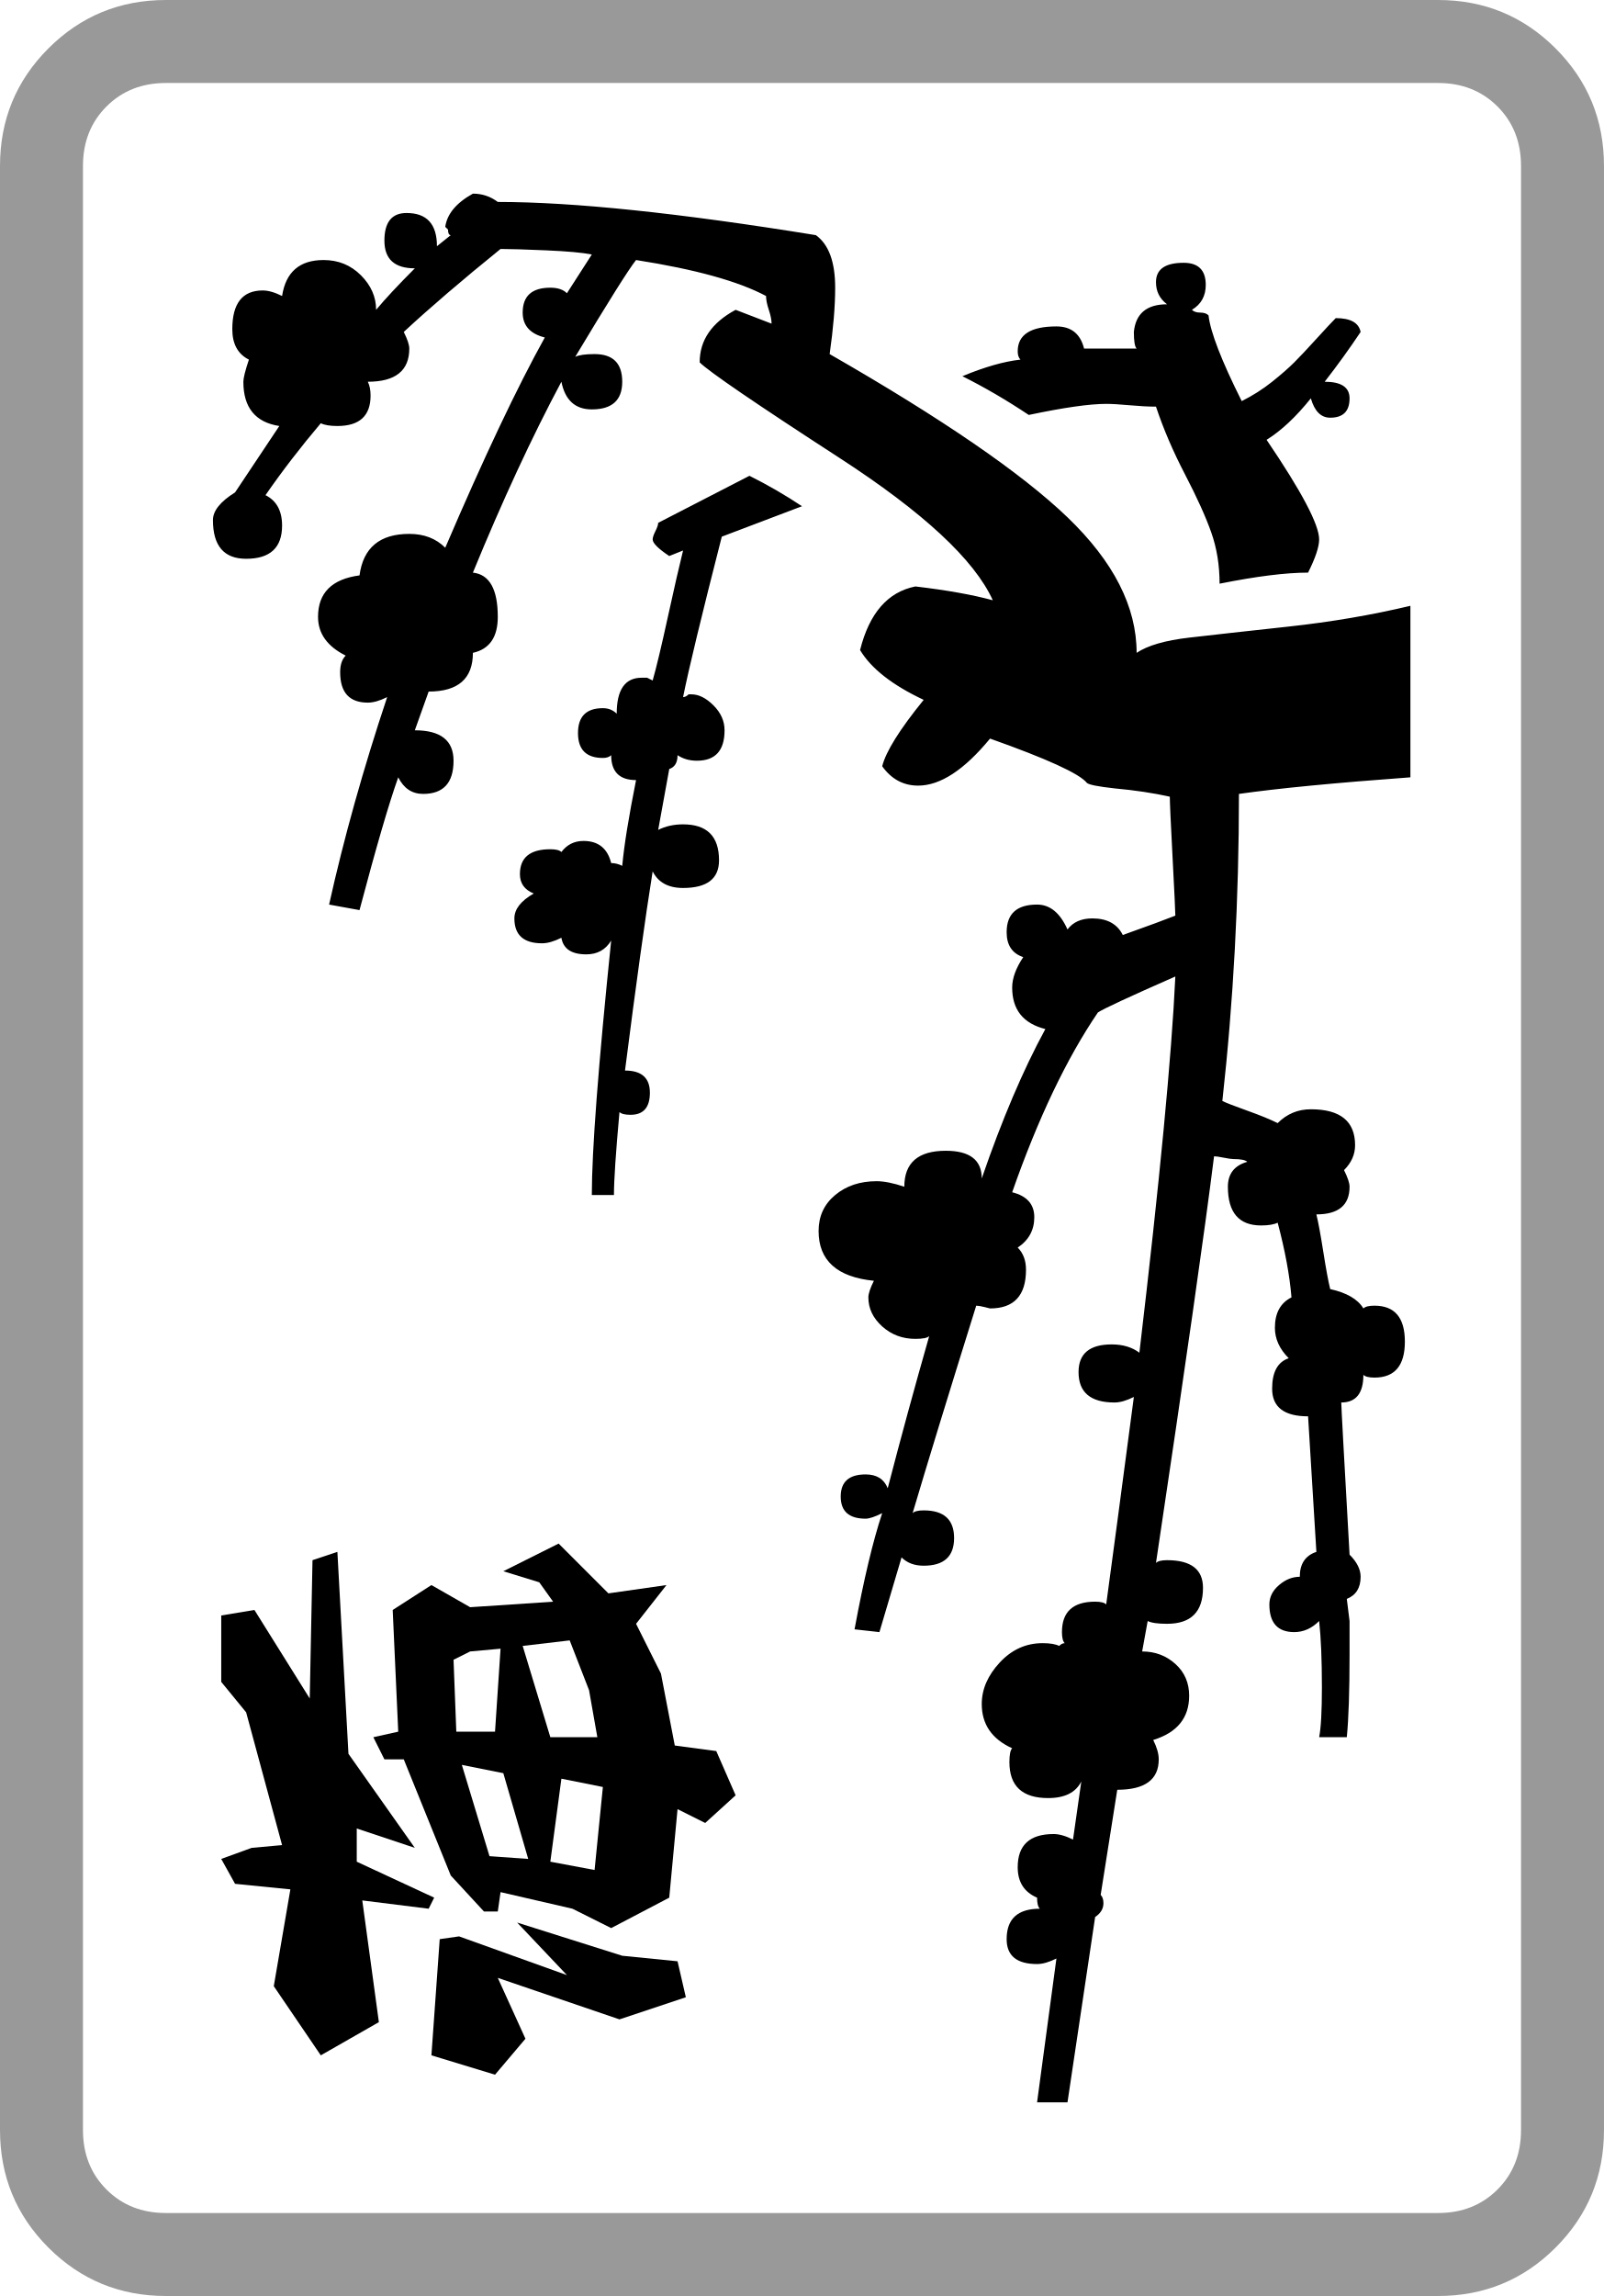
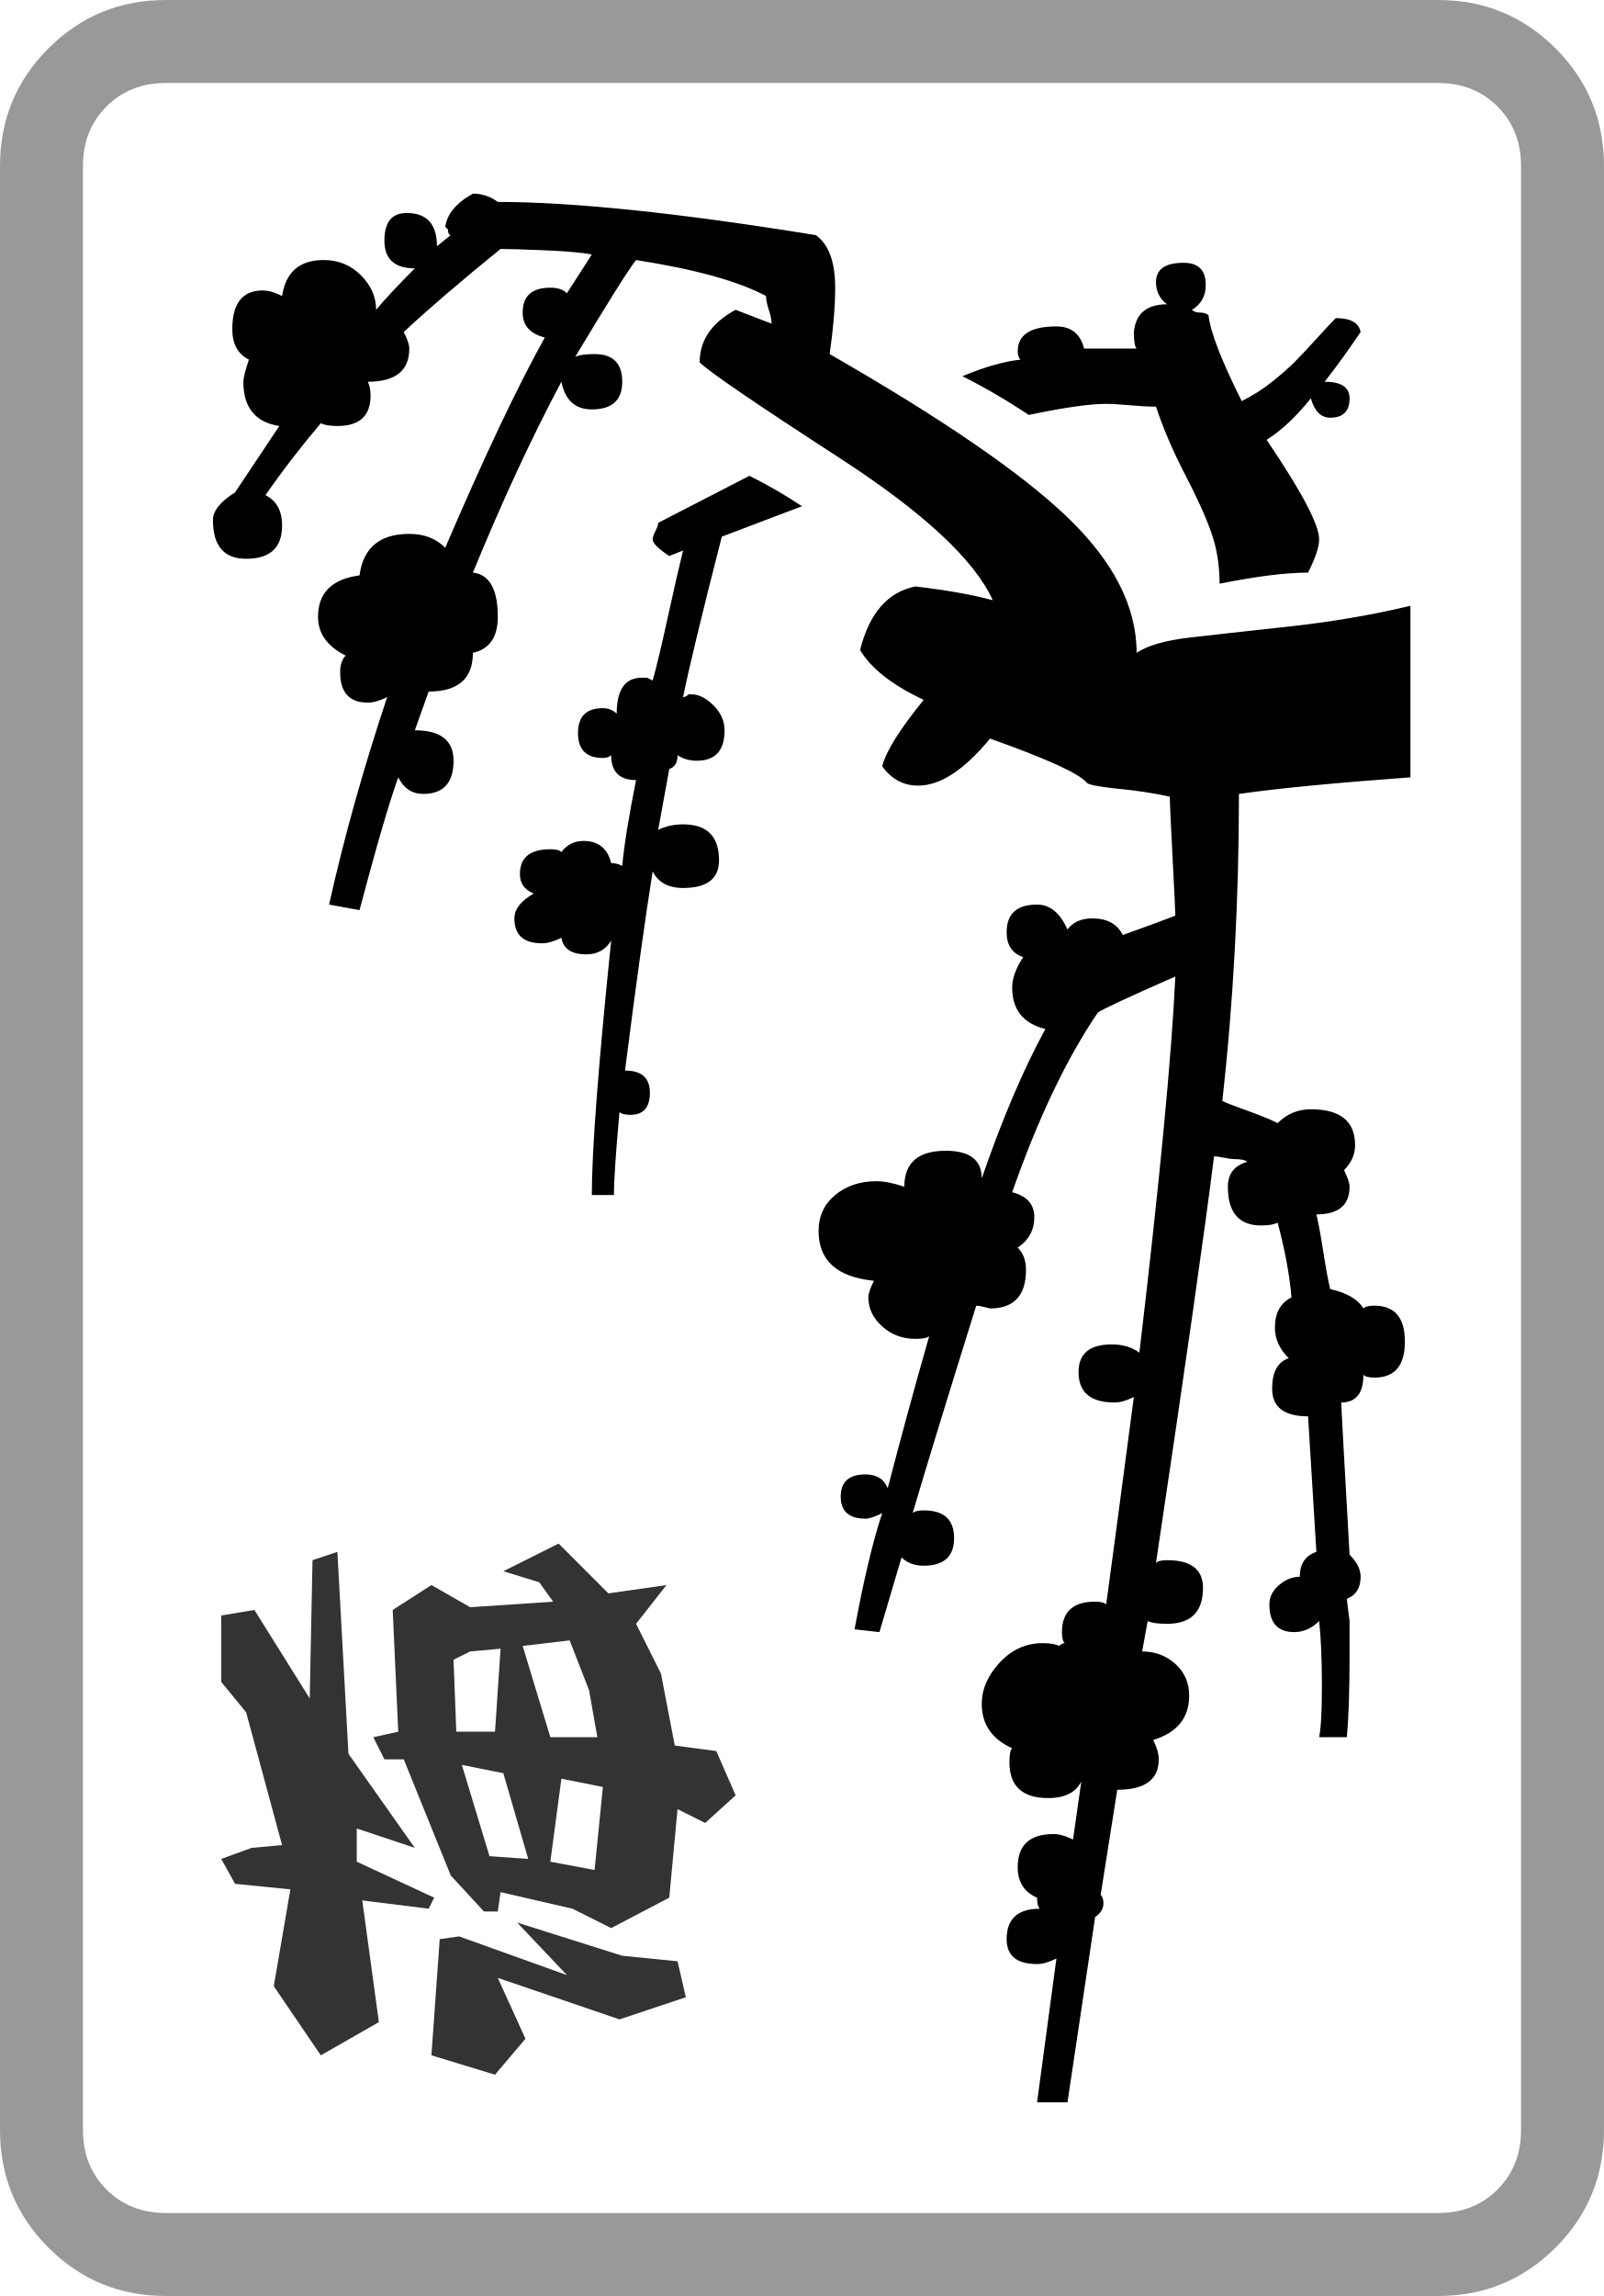
<svg xmlns="http://www.w3.org/2000/svg" viewBox="30 -115 580 830">
  <g>
    <path style="fill: #999999;" d="M550 685h-460q-13 0 -21.5 -8.5t-8.5 -21.5v-710q0 -13 8.5 -21.5t21.5 -8.5h460q13 0 21.5 8.5t8.5 21.5v710q0 13 -8.5 21.5t-21.5 8.5zM610 655v-710q0 -25 -17.5 -42.5t-42.5 -17.5h-460q-25 0 -42.5 17.5t-17.5 42.5v710q0 25 17.5 42.5t42.5 17.5h460q25 0 42.5 -17.5 t17.5 -42.5z" />
-     <path d="M229 513l-10 -33l17 -2l7 18l3 17h-17zM195 511l-1 -26l6 -3l11 -1l-2 30h-14zM229 558l4 -30l15 3l-3 30zM207 556l-10 -33l15 3l9 31zM212 453l13 4l5 7l-30 2l-14 -8l-14 9l2 44l-9 2l4 8h7l17 42l12 13h5l1 -7l26 6l14 7l21 -11l3 -32l10 5l11 -10l-7 -16l-15 -2 l-5 -26l-9 -18l11 -14l-21 3l-18 -18zM217 580l18 19l-39 -14l-7 1l-3 42l23 7l11 -13l-10 -22l44 15l24 -8l-3 -13l-20 -2zM180 553l-24 -34l-4 -73l-9 3l-1 50l-20 -32l-12 2v24l9 11l13 48l-11 1l-11 4l5 9l20 2l-6 35l17 25l21 -12l-6 -44l24 3l2 -4l-28 -13v-12z" />
+     <path style="fill: #333333;" d="M229 513l-10 -33l17 -2l7 18l3 17h-17zM195 511l-1 -26l6 -3l11 -1l-2 30h-14zM229 558l4 -30l15 3l-3 30zM207 556l-10 -33l15 3l9 31zM212 453l13 4l5 7l-30 2l-14 -8l-14 9l2 44l-9 2l4 8h7l17 42l12 13h5l1 -7l26 6l14 7l21 -11l3 -32l10 5l11 -10l-7 -16l-15 -2 l-5 -26l-9 -18l11 -14l-21 3l-18 -18zM217 580l18 19l-39 -14l-7 1l-3 42l23 7l11 -13l-10 -22l44 15l24 -8l-3 -13l-20 -2zM180 553l-24 -34l-4 -73l-9 3l-1 50l-20 -32l-12 2v24l9 11l13 48l-11 1l-11 4l5 9l20 2l-6 35l17 25l21 -12l-6 -44l24 3l2 -4l-28 -13v-12z" />
    <path d="M362 169Q374 169 388 152Q419 163 423 168Q424 169 433 170Q444 171 453 173Q453 176 454 195T455 216Q450 218 436 223Q433 217 425 217Q419 217 416 221Q412 212 405 212Q394 212 394 222Q394 229 400 231Q396 237 396 242Q396 254 408 257Q396 279 385 311Q385 301 372 301Q357 301 357 314Q351 312 347 312Q338 312 332 317T326 330Q326 346 346 348Q344 352 344 354Q344 360 349 364.5T361 369Q365 369 366 368Q358 396 351 423Q349 418 343 418Q334 418 334 426T343 434Q345 434 349 432Q344 447 339 474L348 475L356 448Q359 451 364 451Q375 451 375 441T364 431Q361 431 360 432Q368 405 383 357Q384 357 386 357.5L388 358Q401 358 401 344Q401 339 398 336Q404 332 404 325T396 316Q410 276 427 251Q430 249 455 238Q453 281 442 374Q438 371 432 371Q420 371 420 381Q420 392 433 392Q436 392 440 390Q433 443 430 465Q429 464 426 464Q414 464 414 475Q414 478 415 479Q414 479 413 480Q411 479 407 479Q398 479 391.5 486T385 501Q385 512 396 517Q395 518 395 522Q395 535 409 535Q418 535 421 529L418 550Q414 548 411 548Q398 548 398 560Q398 568 405 571Q405 574 406 575Q394 575 394 586Q394 595 405 595Q408 595 412 593L405 645H416L426 578Q429 576 429 573Q429 571 428 570L434 532Q449 532 449 521Q449 518 447 514Q460 510 460 498Q460 491 455 486.5T443 482L445 471Q447 472 452 472Q465 472 465 459Q465 449 452 449Q449 449 448 450Q464 343 469 303Q470 303 472.5 303.5T476 304Q480 304 481 305Q474 307 474 314Q474 328 486 328Q490 328 492 327Q496 342 497 354Q491 357 491 365Q491 371 496 376Q490 378 490 387Q490 397 503 397L506 446Q500 448 500 455Q496 455 492.5 458T489 465Q489 475 498 475Q503 475 507 471Q508 480 508 495Q508 508 507 513H517Q518 503 518 483V471L517 463Q522 461 522 455Q522 451 518 447Q515 394 515 392Q523 392 523 382Q524 383 527 383Q538 383 538 370T527 357Q524 357 523 358Q520 353 511 351Q510 347 508.5 337.5T506 324Q518 324 518 314Q518 312 516 308Q520 304 520 299Q520 286 504 286Q497 286 492 291Q488 289 481 286.5T472 283Q478 229 478 172Q499 169 540 166V104Q519 109 496 111.5T460 115.5T441 121Q441 96 416 72T330 13Q332 -1 332 -11Q332 -25 325 -30Q251 -42 210 -42Q206 -45 201 -45Q192 -40 191 -33L192 -32Q192 -30 193 -30L188 -26Q188 -38 177 -38Q169 -38 169 -28T180 -18Q171 -9 166 -3Q166 -10 160.5 -15.5T147 -21Q134 -21 132 -8Q128 -10 125 -10Q114 -10 114 4Q114 12 120 15Q118 21 118 23Q118 37 131 39L115 63Q107 68 107 73Q107 87 119 87Q132 87 132 75Q132 67 126 64Q135 51 146 38Q148 39 152 39Q164 39 164 28Q164 25 163 23Q178 23 178 11Q178 9 176 5Q190 -8 211 -25Q216 -25 227.5 -24.5T244 -23L235 -9Q233 -11 229 -11Q219 -11 219 -2Q219 5 227 7Q212 34 191 83Q186 78 178 78Q162 78 160 93Q145 95 145 108Q145 117 155 122Q153 124 153 128Q153 139 163 139Q166 139 170 137Q157 176 149 212L160 214Q169 180 174 166Q177 172 183 172Q194 172 194 160Q194 149 180 149L185 135Q201 135 201 121Q210 119 210 108Q210 93 201 92Q217 53 233 23Q235 33 244 33Q255 33 255 23T245 13Q240 13 238 14Q256 -16 260 -21Q292 -16 307 -8Q307 -6 308 -3T309 2L296 -3Q283 4 283 16Q288 21 333.5 50.5T389 102Q378 99 361 97Q346 100 341 120Q347 130 364 138Q351 154 349 162Q354 169 362 169ZM256 272Q262 225 266 200Q269 206 277 206Q290 206 290 196Q290 183 277 183Q272 183 268 185L272 163Q275 162 275 158Q278 160 282 160Q292 160 292 149Q292 144 288 140T280 136H279Q278 137 277 137Q280 122 291 79L320 68Q311 62 301 57L268 74Q268 75 267 77T266 80Q266 82 272 86L277 84Q275 92 271.5 108T266 131L264 130H262Q253 130 253 143Q251 141 248 141Q239 141 239 150T248 159Q250 159 251 158Q251 167 260 167Q256 187 255 198Q253 197 251 197Q249 189 241 189Q236 189 233 193Q232 192 229 192Q218 192 218 201Q218 206 223 208Q216 212 216 217Q216 226 226 226Q229 226 233 224Q234 230 242 230Q248 230 251 225Q244 293 244 317H252Q252 309 254 287Q255 288 258 288Q265 288 265 280T256 272ZM452 -5Q441 -5 440 5Q440 10 441 11H422Q420 3 412 3Q398 3 398 12Q398 14 399 15Q390 16 378 21Q390 27 402 35Q421 31 430 31Q433 31 438.5 31.5T448 32Q452 44 458.5 56.5T468 77.5T471 96Q491 92 503 92Q507 84 507 80Q507 72 488 44Q496 39 504 29Q506 36 511 36Q518 36 518 29Q518 23 509 23Q516 14 522 5Q521 0 513 0Q511 2 506 7.5T498 16T490 23T479 30Q468 8 467 -1Q466 -2 464 -2T461 -3Q466 -6 466 -12Q466 -20 458 -20Q448 -20 448 -13Q448 -8 452 -5Z" />
  </g>
</svg>
